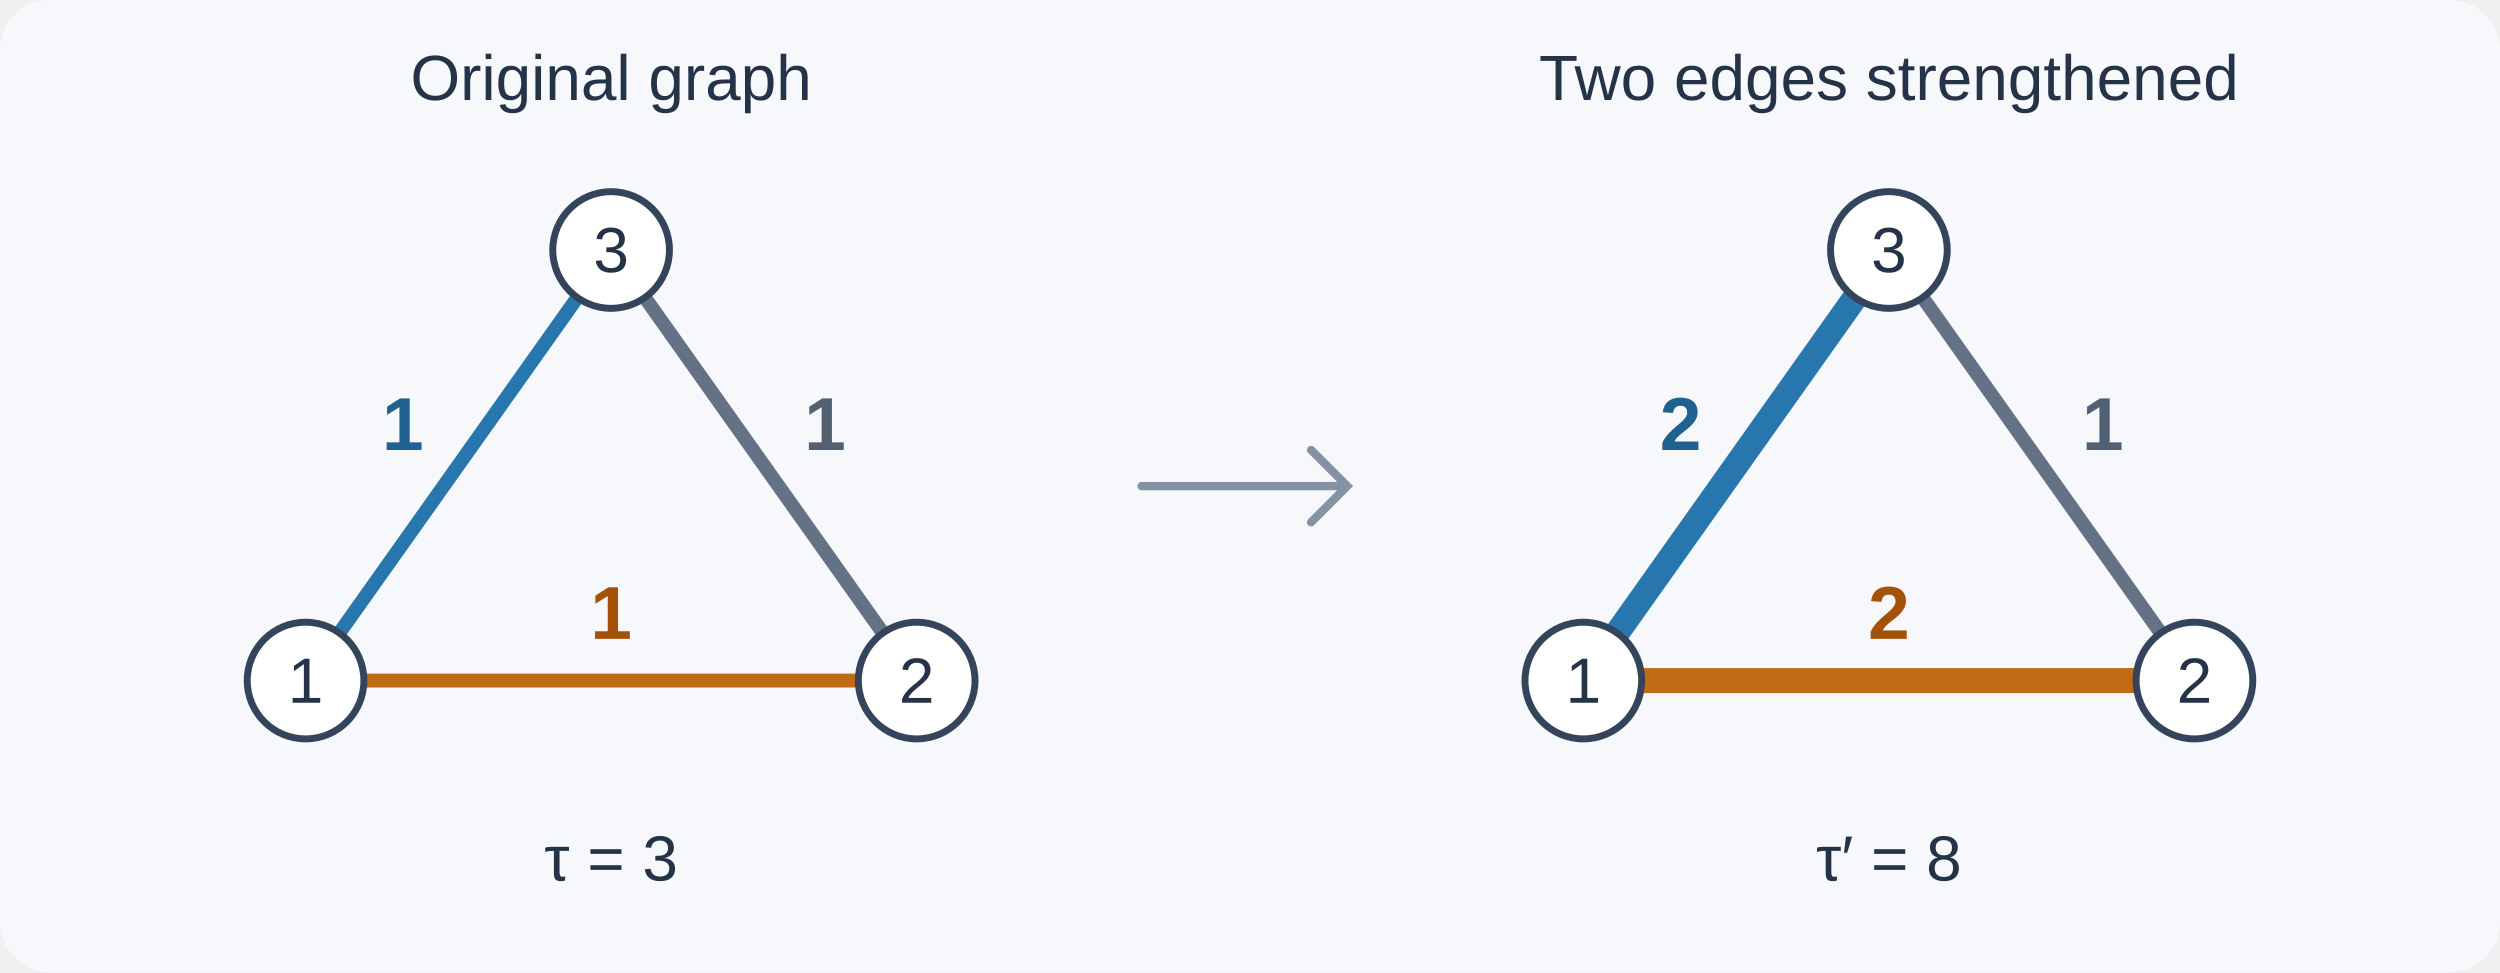
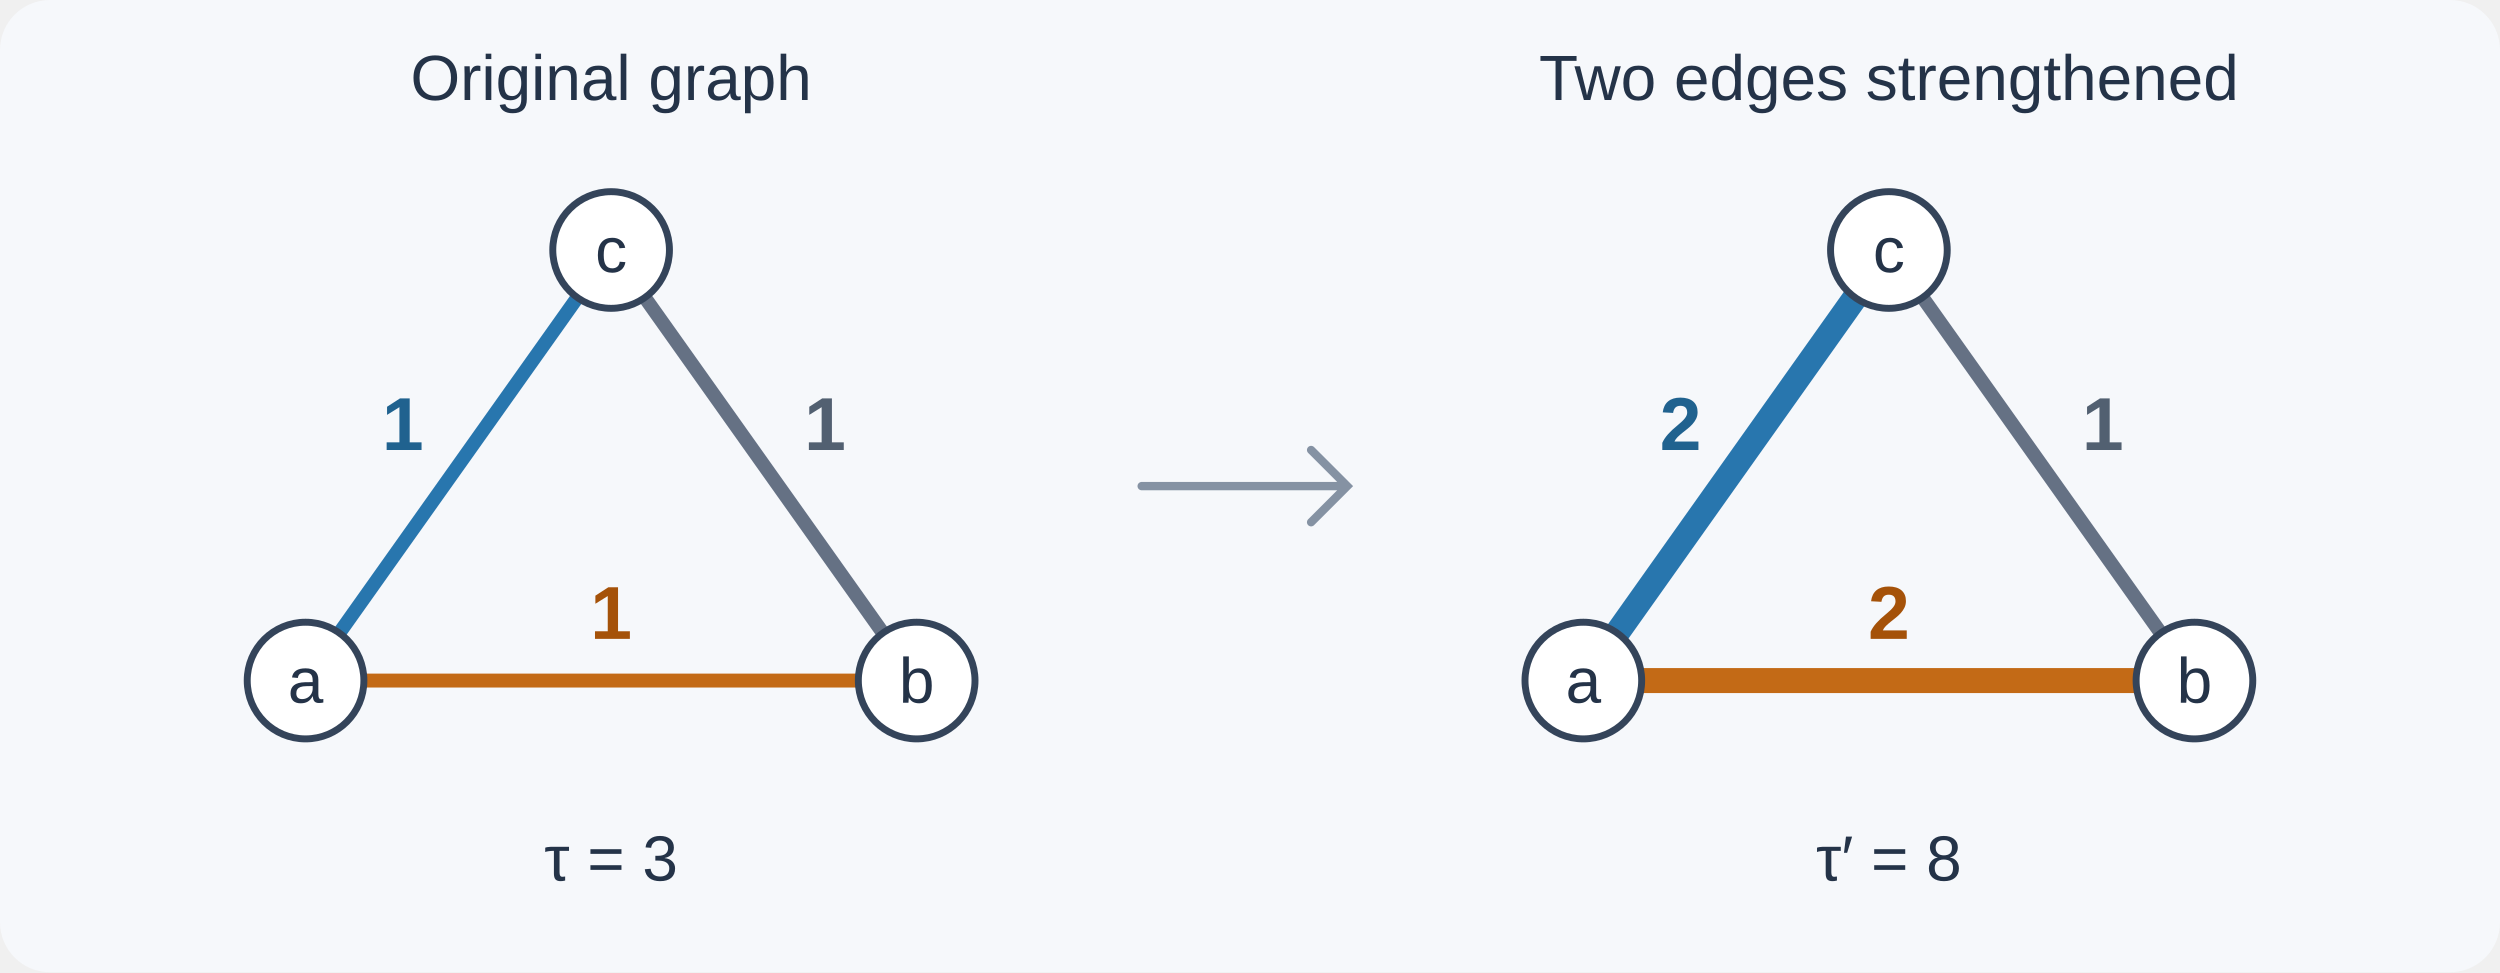
<svg xmlns="http://www.w3.org/2000/svg" width="900" height="350" viewBox="0 0 900 350" role="img" aria-labelledby="title desc">
  <rect width="900" height="350" rx="18" fill="#f6f8fb" />
  <g font-family="Arial, sans-serif" text-anchor="middle" fill="#243348">
    <text x="220" y="36" font-size="23">Original graph</text>
    <text x="680" y="36" font-size="23">Two edges strengthened</text>
    <g stroke-linecap="round">
      <path d="M110 245 L330 245" stroke="#c36a16" stroke-width="5" />
      <path d="M110 245 L220 90" stroke="#2876ae" stroke-width="5" />
      <path d="M220 90 L330 245" stroke="#657184" stroke-width="5" />
      <path d="M570 245 L790 245" stroke="#c36a16" stroke-width="9" />
      <path d="M570 245 L680 90" stroke="#2876ae" stroke-width="9" />
      <path d="M680 90 L790 245" stroke="#657184" stroke-width="5" />
      <path d="M411 175 L485 175 M472 162 L485 175 L472 188" stroke="#8592a3" stroke-width="3" fill="none" />
    </g>
    <g font-size="27" font-weight="bold">
      <text x="220" y="230" fill="#a55209">1</text>
      <text x="145" y="162" fill="#20628f">1</text>
      <text x="297" y="162" fill="#526071">1</text>
      <text x="680" y="230" fill="#a55209">2</text>
      <text x="605" y="162" fill="#20628f">2</text>
      <text x="757" y="162" fill="#526071">1</text>
    </g>
    <g stroke="#34445a" stroke-width="2.5" fill="white">
      <circle cx="110" cy="245" r="21" />
      <circle cx="330" cy="245" r="21" />
      <circle cx="220" cy="90" r="21" />
      <circle cx="570" cy="245" r="21" />
      <circle cx="790" cy="245" r="21" />
      <circle cx="680" cy="90" r="21" />
    </g>
    <g font-size="23" dominant-baseline="central">
-       <text x="110" y="245">1</text>
-       <text x="330" y="245">2</text>
-       <text x="220" y="90">3</text>
-       <text x="570" y="245">1</text>
-       <text x="790" y="245">2</text>
-       <text x="680" y="90">3</text>
+       <text x="110" y="245">a</text>
+       <text x="330" y="245">b</text>
+       <text x="220" y="90">c</text>
+       <text x="570" y="245">a</text>
+       <text x="790" y="245">b</text>
+       <text x="680" y="90">c</text>
    </g>
    <g font-size="23">
      <text x="220" y="317">τ = 3</text>
      <text x="680" y="317">τ′ = 8</text>
    </g>
  </g>
</svg>
